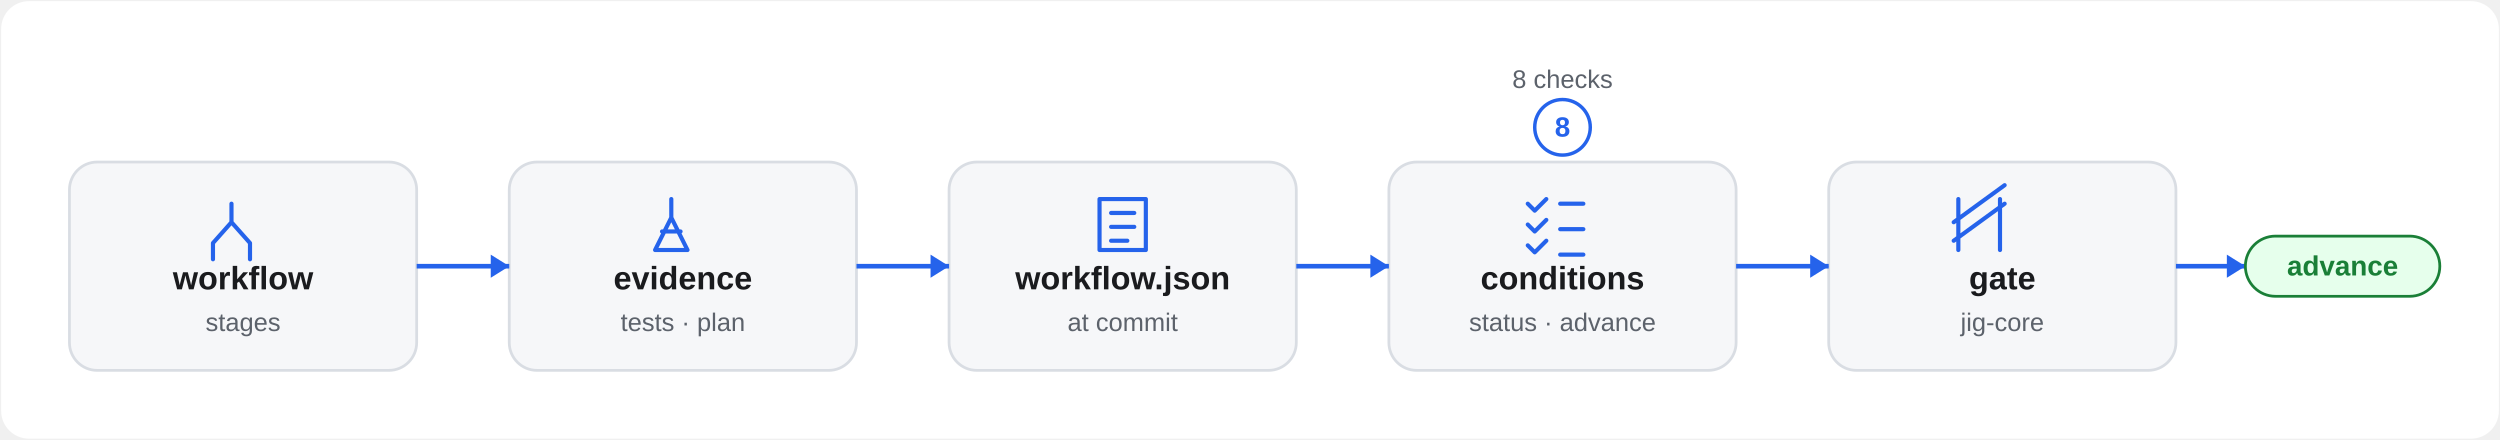
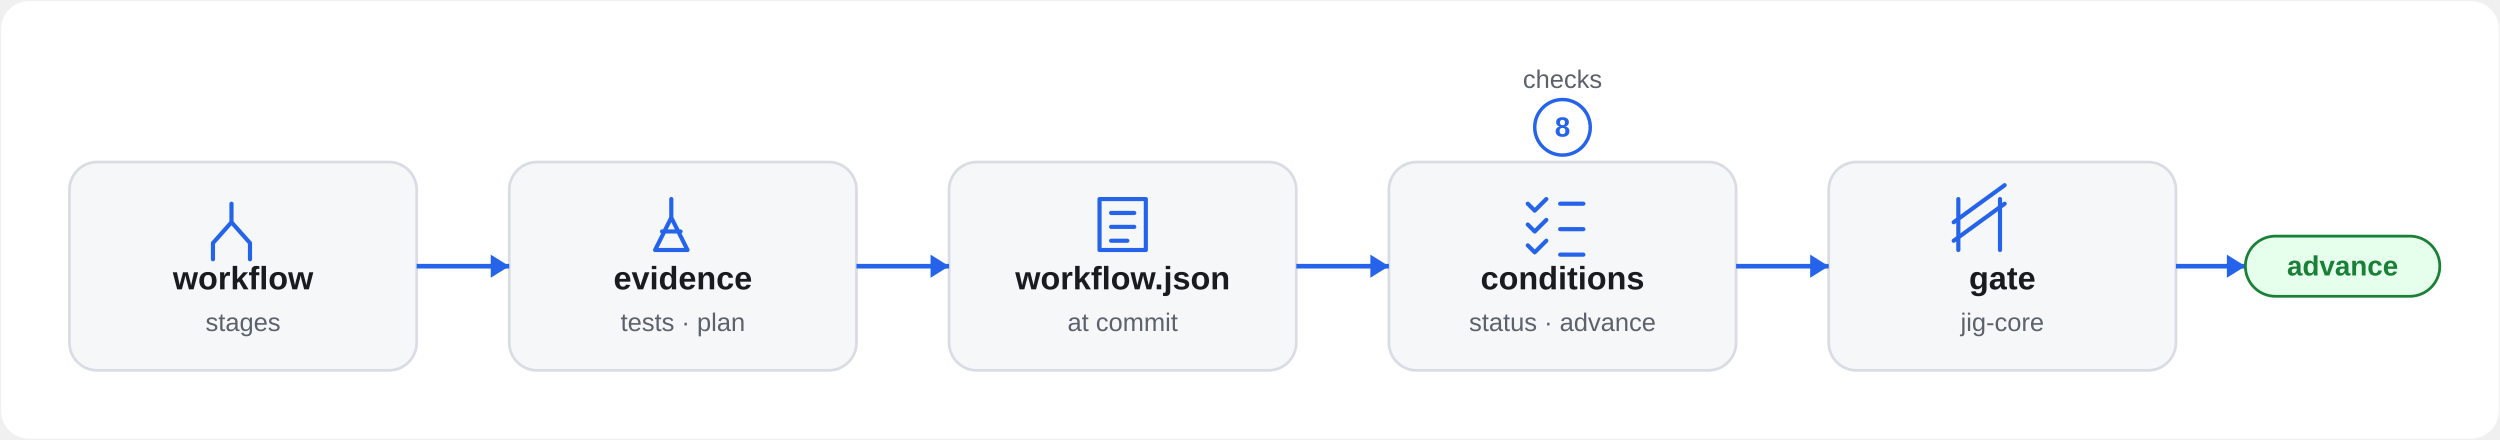
<svg xmlns="http://www.w3.org/2000/svg" width="1080" height="190" viewBox="0 0 1080 190" role="img" aria-label="A workflow runs in one path: workflow files name the stages; evidence is made where it can be checked; results are saved in workflow.json against the commit or plan; status and advance read it and check eight conditions; a gate in jig-core holds the call until they pass." font-family="IBM Plex Sans, Segoe UI, Arial, sans-serif">
  <style>
    .bg{fill:#fff}.node{fill:#f6f7f9;stroke:#d9dde3;stroke-width:1.2}.label{fill:#1a1b1e;font-size:14px;font-weight:700}
    .sub{fill:#5c626b;font-size:11px}.accent{fill:none;stroke:#2563eb;stroke-width:1.8;stroke-linecap:round;stroke-linejoin:round}
    .path{fill:none;stroke:#2563eb;stroke-width:2}.arrowhead{fill:#2563eb}.marker{fill:#fff;stroke:#2563eb;stroke-width:1.5}
    .glyph{fill:#2563eb;font-size:12px;font-weight:700}.chip{fill:#e6ffec;stroke:#1a7f37;stroke-width:1.2}.chip-text{fill:#1a7f37;font-size:12px;font-weight:700}
    @media (prefers-color-scheme: dark){
      .bg{fill:#111113}.node{fill:#18181b;stroke:#2c2c31}.label{fill:#e7e7ea}.sub{fill:#9a9aa2}
      .accent{stroke:#7aa2f7}.path{stroke:#7aa2f7}.arrowhead{fill:#7aa2f7}.marker{fill:#18181b;stroke:#7aa2f7}
      .glyph{fill:#7aa2f7}.chip{fill:#14251a;stroke:#6ccb8a}.chip-text{fill:#6ccb8a}
    }
  </style>
  <rect class="bg" x="0.5" y="0.5" width="1079" height="189" rx="12" />
  <rect class="node" x="30" y="70" width="150" height="90" rx="12" />
  <path class="accent" d="M100 88 v8 M100 96 l-8 9 M100 96 l8 9 M92 105 v7 M108 105 v7" />
  <text class="label" x="105" y="125" text-anchor="middle">workflow</text>
  <text class="sub" x="105" y="143" text-anchor="middle">stages</text>
  <rect class="node" x="220" y="70" width="150" height="90" rx="12" />
  <path class="accent" d="M290 86 v8 l-7 14 h14 l-7 -14 v-8 z M286 100 h8" />
  <text class="label" x="295" y="125" text-anchor="middle">evidence</text>
  <text class="sub" x="295" y="143" text-anchor="middle">tests · plan</text>
  <rect class="node" x="410" y="70" width="150" height="90" rx="12" />
  <path class="accent" d="M475 86 h20 v22 h-20 z M480 92 h10 M480 98 h10 M480 104 h7" />
  <text class="label" x="485" y="125" text-anchor="middle">workflow.json</text>
  <text class="sub" x="485" y="143" text-anchor="middle">at commit</text>
  <rect class="node" x="600" y="70" width="150" height="90" rx="12" />
  <path class="accent" d="M660 88 l3 3 5 -5 M660 97 l3 3 5 -5 M660 106 l3 3 5 -5 M674 88 h10 M674 99 h10 M674 110 h10" />
  <text class="label" x="675" y="125" text-anchor="middle">conditions</text>
  <text class="sub" x="675" y="143" text-anchor="middle">status · advance</text>
  <rect class="node" x="790" y="70" width="150" height="90" rx="12" />
  <path class="accent" d="M846 86 v22 M864 86 v22 M844 104 l22 -16 M844 96 l22 -16" />
  <text class="label" x="865" y="125" text-anchor="middle">gate</text>
  <text class="sub" x="865" y="143" text-anchor="middle">jig-core</text>
  <path class="path" d="M180 115 H220" />
  <path id="workflow-a1-arrow-1" class="arrowhead" d="M212 110 L220 115 L212 120 z" />
  <path class="path" d="M370 115 H410" />
  <path id="workflow-a1-arrow-2" class="arrowhead" d="M402 110 L410 115 L402 120 z" />
  <path class="path" d="M560 115 H600" />
  <path id="workflow-a1-arrow-3" class="arrowhead" d="M592 110 L600 115 L592 120 z" />
  <path class="path" d="M750 115 H790" />
  <path id="workflow-a1-arrow-4" class="arrowhead" d="M782 110 L790 115 L782 120 z" />
  <circle class="marker" cx="675" cy="55" r="12" />
  <text class="glyph" x="675" y="59" text-anchor="middle">8</text>
-   <text class="sub" x="675" y="38" text-anchor="middle">8 checks</text>
+   <text class="sub" x="675" y="38" text-anchor="middle">checks</text>
  <path class="path" d="M940 115 H970" />
  <path id="workflow-a1-arrow-5" class="arrowhead" d="M962 110 L970 115 L962 120 z" />
  <rect class="chip" x="970" y="102" width="84" height="26" rx="13" />
  <text class="chip-text" x="1012" y="119" text-anchor="middle">advance</text>
</svg>
